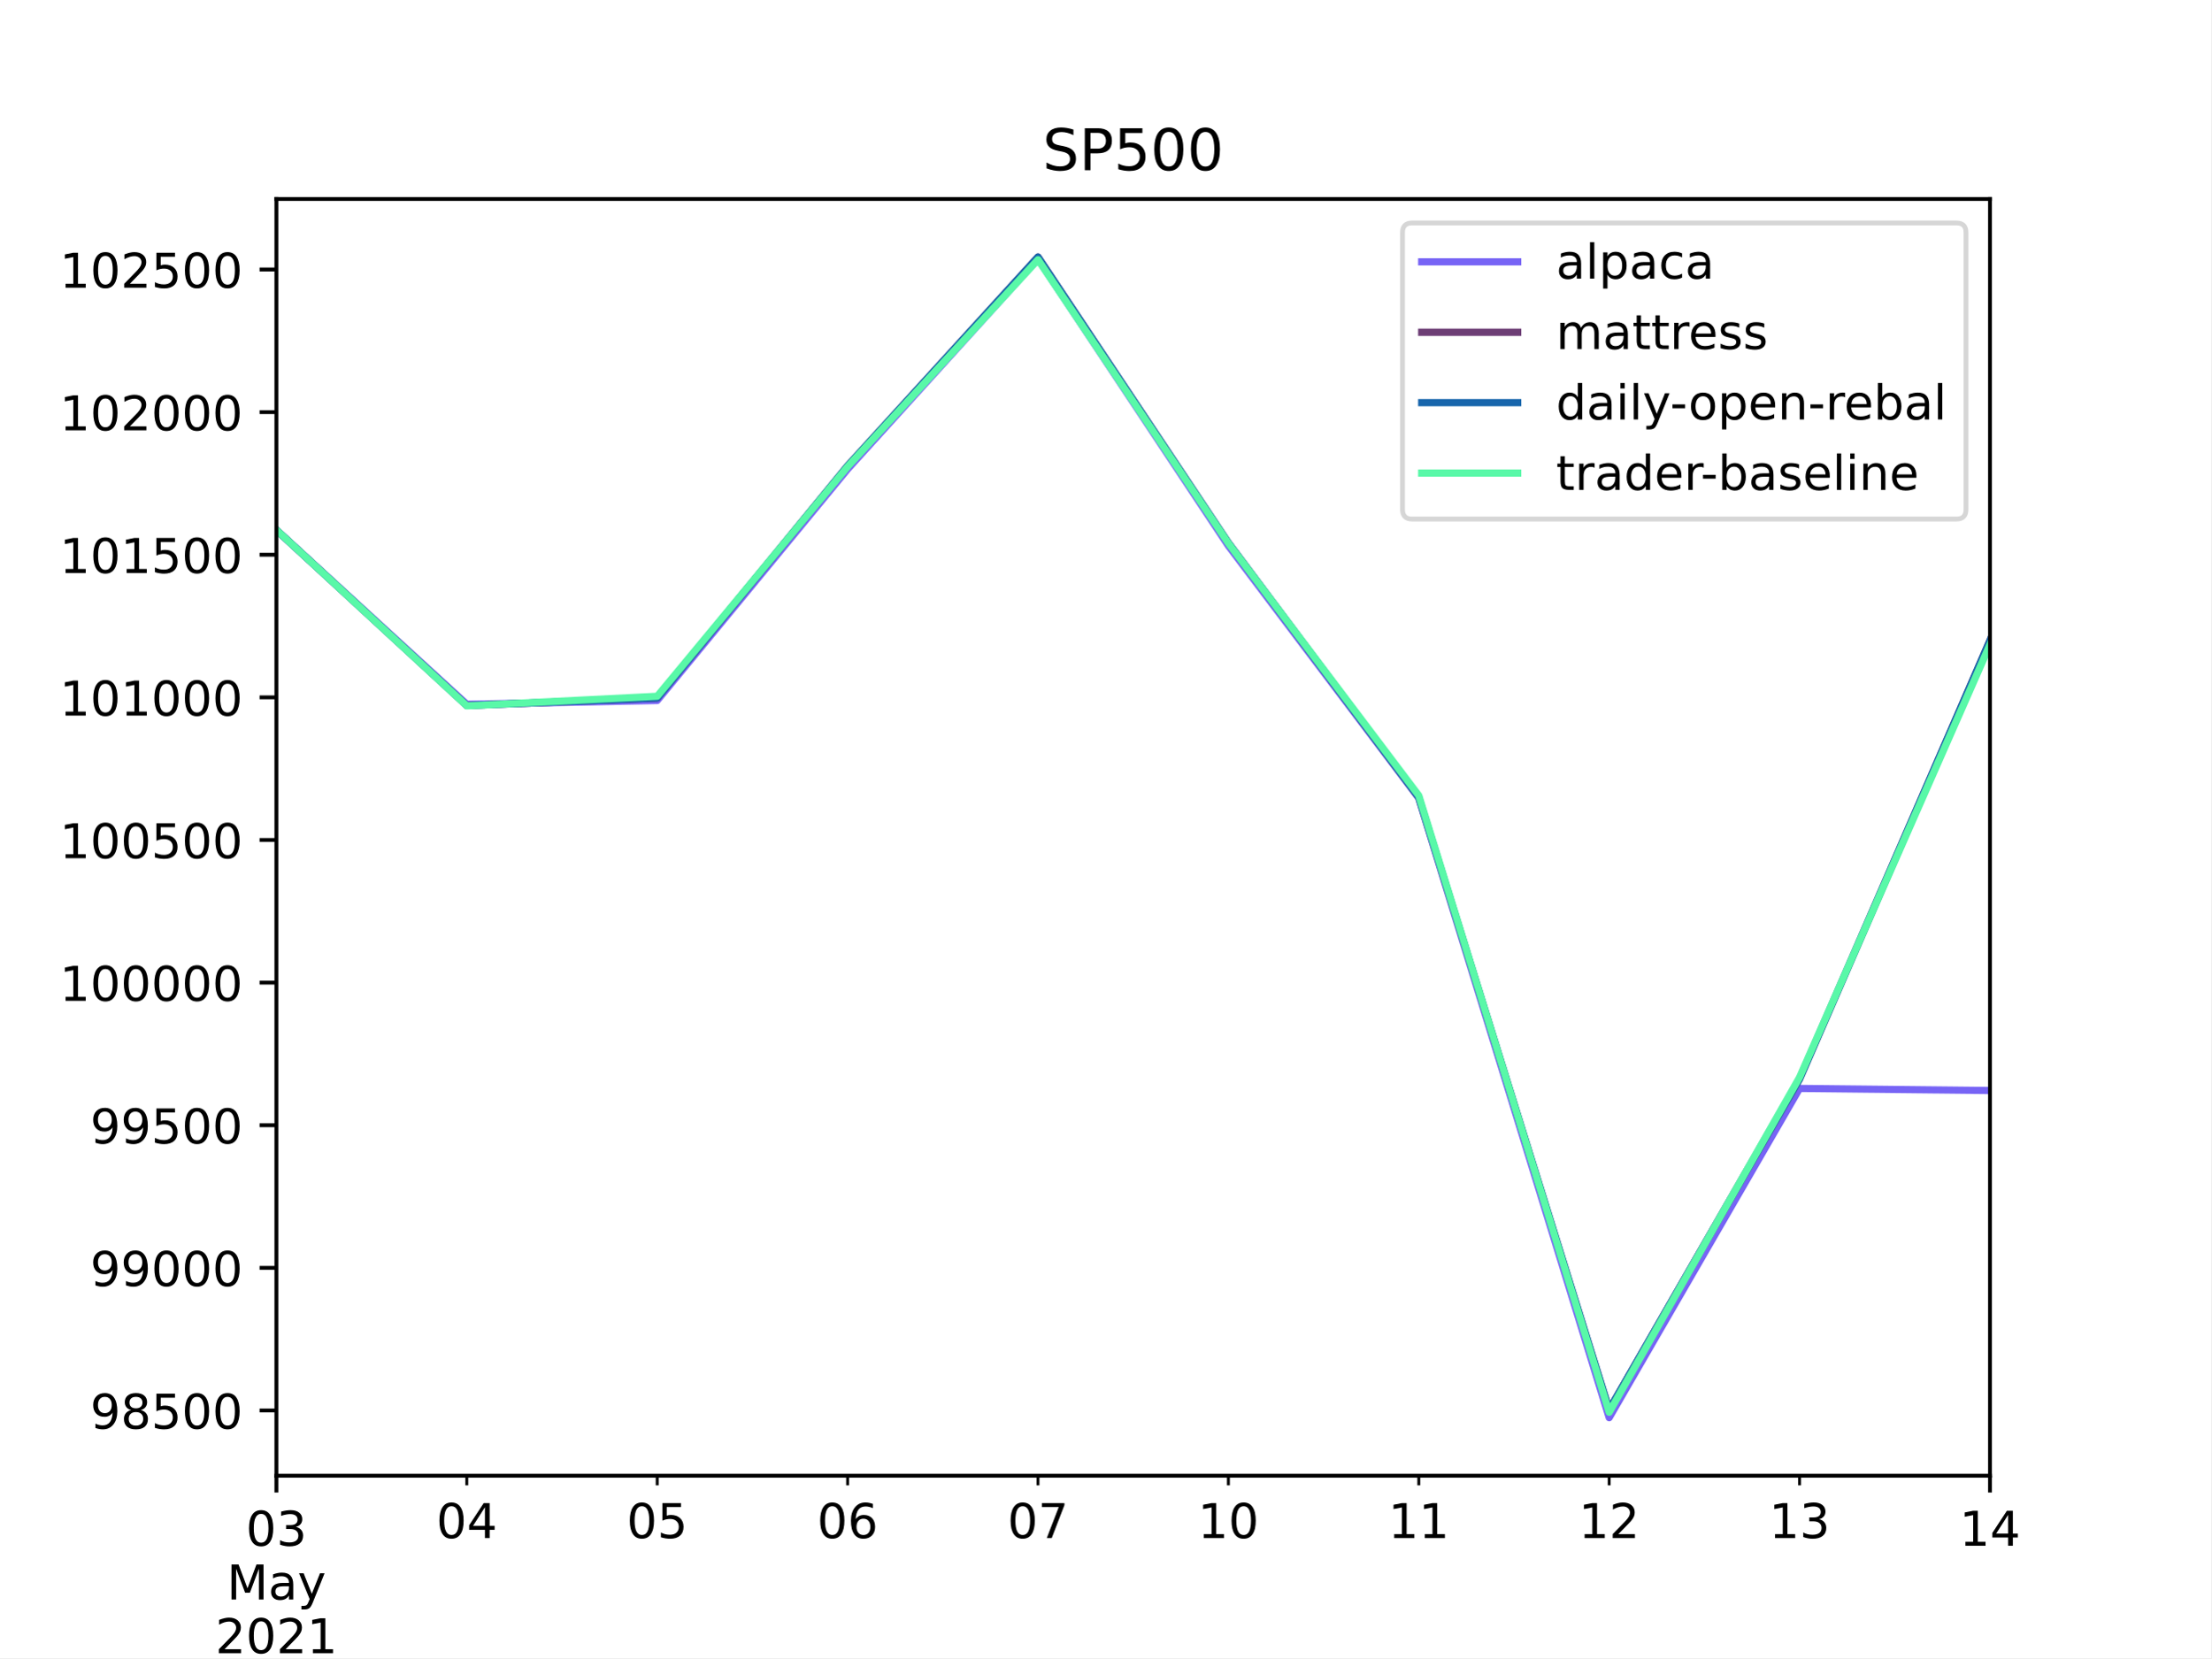
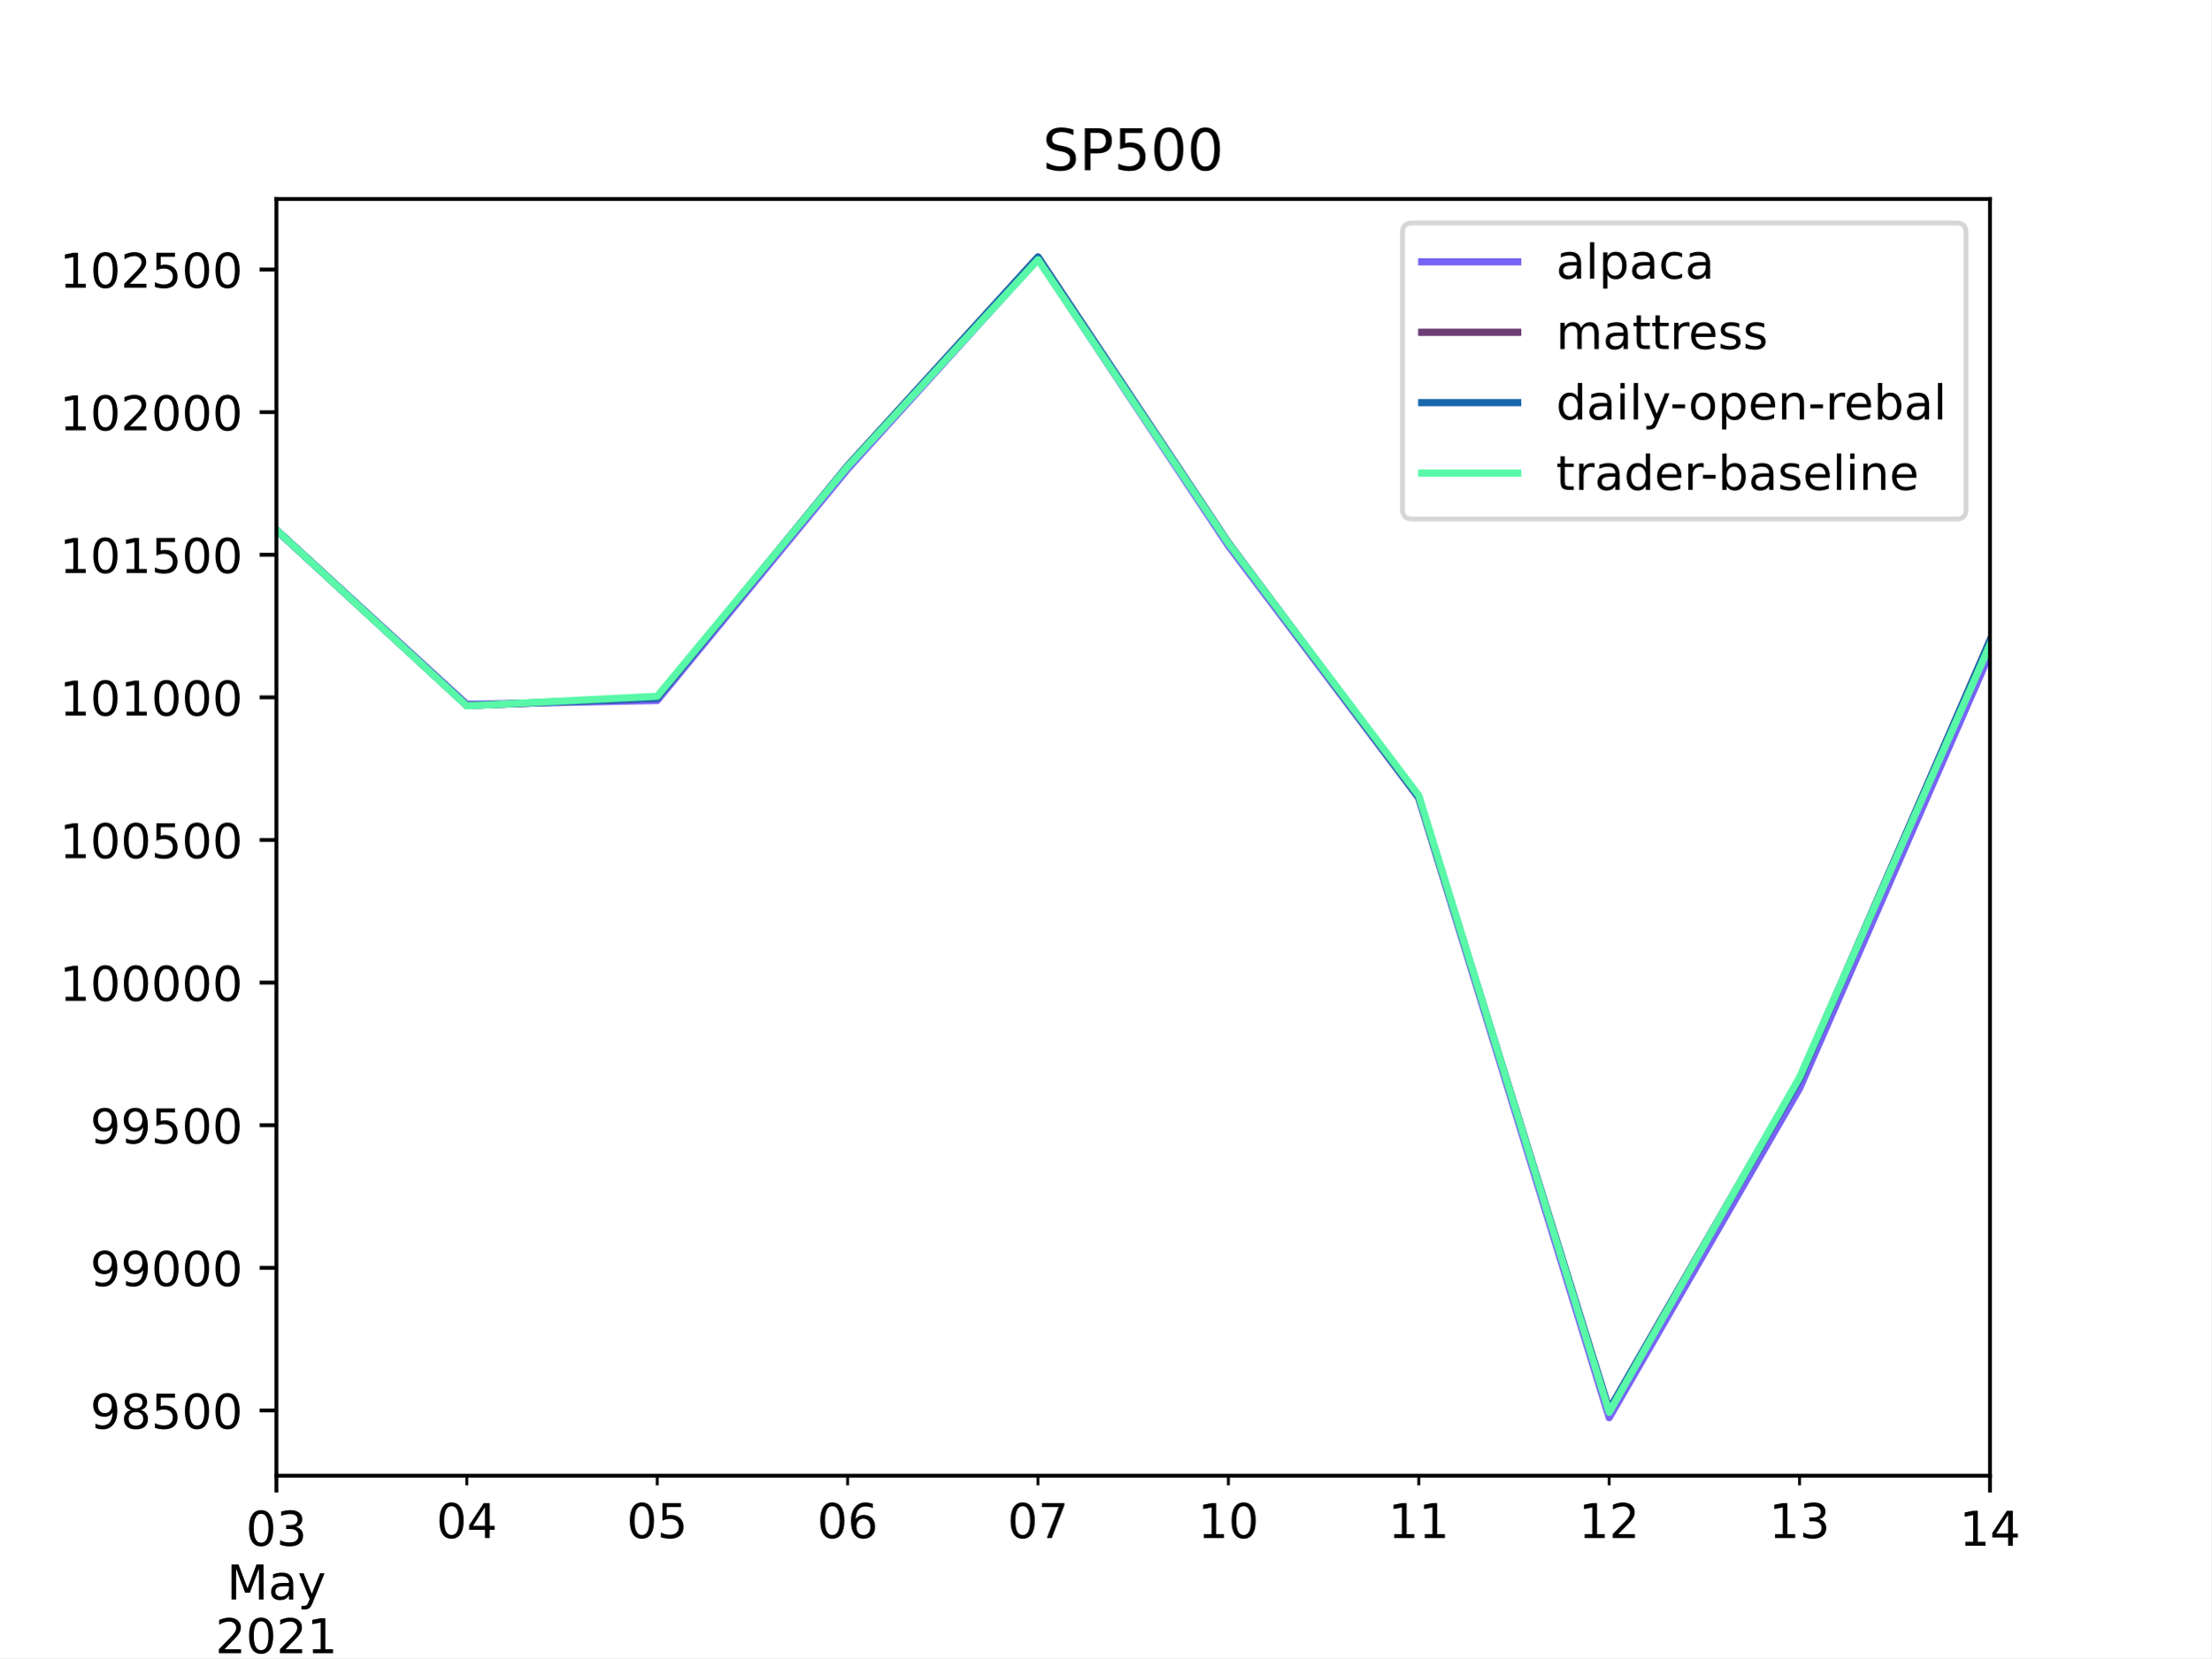
<svg xmlns="http://www.w3.org/2000/svg" xmlns:xlink="http://www.w3.org/1999/xlink" height="345.6pt" version="1.1" viewBox="0 0 460.8 345.6" width="460.8pt">
  <defs>
    <style type="text/css">*{stroke-linecap:butt;stroke-linejoin:round;}</style>
  </defs>
  <g id="figure_1">
    <g id="patch_1">
      <path d="M 0 345.6  L 460.8 345.6  L 460.8 0  L 0 0  z " style="fill:#ffffff;" />
    </g>
    <g id="axes_1">
      <g id="patch_2">
        <path d="M 57.6 307.584  L 414.72 307.584  L 414.72 41.472  L 57.6 41.472  z " style="fill:#ffffff;" />
      </g>
      <g id="matplotlib.axis_1">
        <g id="xtick_1">
          <g id="line2d_1">
            <defs>
-               <path d="M 0 0  L 0 3.5  " id="mb7a37f802d" style="stroke:#000000;stroke-width:0.8;" />
-             </defs>
-             <g>
-               <use style="stroke:#000000;stroke-width:0.8;" x="57.6" xlink:href="#mb7a37f802d" y="307.584" />
+               <path d="M 0 0  L 0 3.5  " id="mbc92495578" style="stroke:#000000;stroke-width:0.8;" />
+             </defs>
+             <g>
+               <use style="stroke:#000000;stroke-width:0.8;" x="57.6" xlink:href="#mbc92495578" y="307.584" />
            </g>
          </g>
          <g id="text_1">
            <g transform="translate(51.2375 322.1824)scale(0.1 -0.1)">
              <defs>
                <path d="M 2034 4250  Q 1547 4250 1301 3770  Q 1056 3291 1056 2328  Q 1056 1369 1301 889  Q 1547 409 2034 409  Q 2525 409 2770 889  Q 3016 1369 3016 2328  Q 3016 3291 2770 3770  Q 2525 4250 2034 4250  z M 2034 4750  Q 2819 4750 3233 4129  Q 3647 3509 3647 2328  Q 3647 1150 3233 529  Q 2819 -91 2034 -91  Q 1250 -91 836 529  Q 422 1150 422 2328  Q 422 3509 836 4129  Q 1250 4750 2034 4750  z " id="DejaVuSans-30" transform="scale(0.015625)" />
                <path d="M 2597 2516  Q 3050 2419 3304 2112  Q 3559 1806 3559 1356  Q 3559 666 3084 287  Q 2609 -91 1734 -91  Q 1441 -91 1130 -33  Q 819 25 488 141  L 488 750  Q 750 597 1062 519  Q 1375 441 1716 441  Q 2309 441 2620 675  Q 2931 909 2931 1356  Q 2931 1769 2642 2001  Q 2353 2234 1838 2234  L 1294 2234  L 1294 2753  L 1863 2753  Q 2328 2753 2575 2939  Q 2822 3125 2822 3475  Q 2822 3834 2567 4026  Q 2313 4219 1838 4219  Q 1578 4219 1281 4162  Q 984 4106 628 3988  L 628 4550  Q 988 4650 1302 4700  Q 1616 4750 1894 4750  Q 2613 4750 3031 4423  Q 3450 4097 3450 3541  Q 3450 3153 3228 2886  Q 3006 2619 2597 2516  z " id="DejaVuSans-33" transform="scale(0.015625)" />
              </defs>
              <use xlink:href="#DejaVuSans-30" />
              <use x="63.623" xlink:href="#DejaVuSans-33" />
            </g>
            <g transform="translate(47.2625 333.3802)scale(0.1 -0.1)">
              <defs>
                <path d="M 628 4666  L 1569 4666  L 2759 1491  L 3956 4666  L 4897 4666  L 4897 0  L 4281 0  L 4281 4097  L 3078 897  L 2444 897  L 1241 4097  L 1241 0  L 628 0  L 628 4666  z " id="DejaVuSans-4d" transform="scale(0.015625)" />
                <path d="M 2194 1759  Q 1497 1759 1228 1600  Q 959 1441 959 1056  Q 959 750 1161 570  Q 1363 391 1709 391  Q 2188 391 2477 730  Q 2766 1069 2766 1631  L 2766 1759  L 2194 1759  z M 3341 1997  L 3341 0  L 2766 0  L 2766 531  Q 2569 213 2275 61  Q 1981 -91 1556 -91  Q 1019 -91 701 211  Q 384 513 384 1019  Q 384 1609 779 1909  Q 1175 2209 1959 2209  L 2766 2209  L 2766 2266  Q 2766 2663 2505 2880  Q 2244 3097 1772 3097  Q 1472 3097 1187 3025  Q 903 2953 641 2809  L 641 3341  Q 956 3463 1253 3523  Q 1550 3584 1831 3584  Q 2591 3584 2966 3190  Q 3341 2797 3341 1997  z " id="DejaVuSans-61" transform="scale(0.015625)" />
                <path d="M 2059 -325  Q 1816 -950 1584 -1140  Q 1353 -1331 966 -1331  L 506 -1331  L 506 -850  L 844 -850  Q 1081 -850 1212 -737  Q 1344 -625 1503 -206  L 1606 56  L 191 3500  L 800 3500  L 1894 763  L 2988 3500  L 3597 3500  L 2059 -325  z " id="DejaVuSans-79" transform="scale(0.015625)" />
              </defs>
              <use xlink:href="#DejaVuSans-4d" />
              <use x="86.279" xlink:href="#DejaVuSans-61" />
              <use x="147.559" xlink:href="#DejaVuSans-79" />
            </g>
            <g transform="translate(44.875 344.5781)scale(0.1 -0.1)">
              <defs>
                <path d="M 1228 531  L 3431 531  L 3431 0  L 469 0  L 469 531  Q 828 903 1448 1529  Q 2069 2156 2228 2338  Q 2531 2678 2651 2914  Q 2772 3150 2772 3378  Q 2772 3750 2511 3984  Q 2250 4219 1831 4219  Q 1534 4219 1204 4116  Q 875 4013 500 3803  L 500 4441  Q 881 4594 1212 4672  Q 1544 4750 1819 4750  Q 2544 4750 2975 4387  Q 3406 4025 3406 3419  Q 3406 3131 3298 2873  Q 3191 2616 2906 2266  Q 2828 2175 2409 1742  Q 1991 1309 1228 531  z " id="DejaVuSans-32" transform="scale(0.015625)" />
                <path d="M 794 531  L 1825 531  L 1825 4091  L 703 3866  L 703 4441  L 1819 4666  L 2450 4666  L 2450 531  L 3481 531  L 3481 0  L 794 0  L 794 531  z " id="DejaVuSans-31" transform="scale(0.015625)" />
              </defs>
              <use xlink:href="#DejaVuSans-32" />
              <use x="63.623" xlink:href="#DejaVuSans-30" />
              <use x="127.246" xlink:href="#DejaVuSans-32" />
              <use x="190.869" xlink:href="#DejaVuSans-31" />
            </g>
          </g>
        </g>
        <g id="xtick_2">
          <g id="line2d_2">
            <g>
-               <use style="stroke:#000000;stroke-width:0.8;" x="414.72" xlink:href="#mb7a37f802d" y="307.584" />
+               <use style="stroke:#000000;stroke-width:0.8;" x="414.72" xlink:href="#mbc92495578" y="307.584" />
            </g>
          </g>
          <g id="text_2">
            <g transform="translate(408.3575 322.1824)scale(0.1 -0.1)">
              <defs>
                <path d="M 2419 4116  L 825 1625  L 2419 1625  L 2419 4116  z M 2253 4666  L 3047 4666  L 3047 1625  L 3713 1625  L 3713 1100  L 3047 1100  L 3047 0  L 2419 0  L 2419 1100  L 313 1100  L 313 1709  L 2253 4666  z " id="DejaVuSans-34" transform="scale(0.015625)" />
              </defs>
              <use xlink:href="#DejaVuSans-31" />
              <use x="63.623" xlink:href="#DejaVuSans-34" />
            </g>
          </g>
        </g>
        <g id="xtick_3">
          <g id="line2d_3">
            <defs>
-               <path d="M 0 0  L 0 2  " id="m374dd7694e" style="stroke:#000000;stroke-width:0.6;" />
-             </defs>
-             <g>
-               <use style="stroke:#000000;stroke-width:0.6;" x="97.28" xlink:href="#m374dd7694e" y="307.584" />
+               <path d="M 0 0  L 0 2  " id="m959c066c89" style="stroke:#000000;stroke-width:0.6;" />
+             </defs>
+             <g>
+               <use style="stroke:#000000;stroke-width:0.6;" x="97.28" xlink:href="#m959c066c89" y="307.584" />
            </g>
          </g>
          <g id="text_3">
            <g transform="translate(90.9175 320.5824)scale(0.1 -0.1)">
              <use xlink:href="#DejaVuSans-30" />
              <use x="63.623" xlink:href="#DejaVuSans-34" />
            </g>
          </g>
        </g>
        <g id="xtick_4">
          <g id="line2d_4">
            <g>
-               <use style="stroke:#000000;stroke-width:0.6;" x="136.96" xlink:href="#m374dd7694e" y="307.584" />
+               <use style="stroke:#000000;stroke-width:0.6;" x="136.96" xlink:href="#m959c066c89" y="307.584" />
            </g>
          </g>
          <g id="text_4">
            <g transform="translate(130.5975 320.5824)scale(0.1 -0.1)">
              <defs>
                <path d="M 691 4666  L 3169 4666  L 3169 4134  L 1269 4134  L 1269 2991  Q 1406 3038 1543 3061  Q 1681 3084 1819 3084  Q 2600 3084 3056 2656  Q 3513 2228 3513 1497  Q 3513 744 3044 326  Q 2575 -91 1722 -91  Q 1428 -91 1123 -41  Q 819 9 494 109  L 494 744  Q 775 591 1075 516  Q 1375 441 1709 441  Q 2250 441 2565 725  Q 2881 1009 2881 1497  Q 2881 1984 2565 2268  Q 2250 2553 1709 2553  Q 1456 2553 1204 2497  Q 953 2441 691 2322  L 691 4666  z " id="DejaVuSans-35" transform="scale(0.015625)" />
              </defs>
              <use xlink:href="#DejaVuSans-30" />
              <use x="63.623" xlink:href="#DejaVuSans-35" />
            </g>
          </g>
        </g>
        <g id="xtick_5">
          <g id="line2d_5">
            <g>
-               <use style="stroke:#000000;stroke-width:0.6;" x="176.64" xlink:href="#m374dd7694e" y="307.584" />
+               <use style="stroke:#000000;stroke-width:0.6;" x="176.64" xlink:href="#m959c066c89" y="307.584" />
            </g>
          </g>
          <g id="text_5">
            <g transform="translate(170.2775 320.5824)scale(0.1 -0.1)">
              <defs>
                <path d="M 2113 2584  Q 1688 2584 1439 2293  Q 1191 2003 1191 1497  Q 1191 994 1439 701  Q 1688 409 2113 409  Q 2538 409 2786 701  Q 3034 994 3034 1497  Q 3034 2003 2786 2293  Q 2538 2584 2113 2584  z M 3366 4563  L 3366 3988  Q 3128 4100 2886 4159  Q 2644 4219 2406 4219  Q 1781 4219 1451 3797  Q 1122 3375 1075 2522  Q 1259 2794 1537 2939  Q 1816 3084 2150 3084  Q 2853 3084 3261 2657  Q 3669 2231 3669 1497  Q 3669 778 3244 343  Q 2819 -91 2113 -91  Q 1303 -91 875 529  Q 447 1150 447 2328  Q 447 3434 972 4092  Q 1497 4750 2381 4750  Q 2619 4750 2861 4703  Q 3103 4656 3366 4563  z " id="DejaVuSans-36" transform="scale(0.015625)" />
              </defs>
              <use xlink:href="#DejaVuSans-30" />
              <use x="63.623" xlink:href="#DejaVuSans-36" />
            </g>
          </g>
        </g>
        <g id="xtick_6">
          <g id="line2d_6">
            <g>
-               <use style="stroke:#000000;stroke-width:0.6;" x="216.32" xlink:href="#m374dd7694e" y="307.584" />
+               <use style="stroke:#000000;stroke-width:0.6;" x="216.32" xlink:href="#m959c066c89" y="307.584" />
            </g>
          </g>
          <g id="text_6">
            <g transform="translate(209.9575 320.5824)scale(0.1 -0.1)">
              <defs>
                <path d="M 525 4666  L 3525 4666  L 3525 4397  L 1831 0  L 1172 0  L 2766 4134  L 525 4134  L 525 4666  z " id="DejaVuSans-37" transform="scale(0.015625)" />
              </defs>
              <use xlink:href="#DejaVuSans-30" />
              <use x="63.623" xlink:href="#DejaVuSans-37" />
            </g>
          </g>
        </g>
        <g id="xtick_7">
          <g id="line2d_7">
            <g>
-               <use style="stroke:#000000;stroke-width:0.6;" x="256" xlink:href="#m374dd7694e" y="307.584" />
+               <use style="stroke:#000000;stroke-width:0.6;" x="256" xlink:href="#m959c066c89" y="307.584" />
            </g>
          </g>
          <g id="text_7">
            <g transform="translate(249.6375 320.5824)scale(0.1 -0.1)">
              <use xlink:href="#DejaVuSans-31" />
              <use x="63.623" xlink:href="#DejaVuSans-30" />
            </g>
          </g>
        </g>
        <g id="xtick_8">
          <g id="line2d_8">
            <g>
-               <use style="stroke:#000000;stroke-width:0.6;" x="295.68" xlink:href="#m374dd7694e" y="307.584" />
+               <use style="stroke:#000000;stroke-width:0.6;" x="295.68" xlink:href="#m959c066c89" y="307.584" />
            </g>
          </g>
          <g id="text_8">
            <g transform="translate(289.3175 320.5824)scale(0.1 -0.1)">
              <use xlink:href="#DejaVuSans-31" />
              <use x="63.623" xlink:href="#DejaVuSans-31" />
            </g>
          </g>
        </g>
        <g id="xtick_9">
          <g id="line2d_9">
            <g>
-               <use style="stroke:#000000;stroke-width:0.6;" x="335.36" xlink:href="#m374dd7694e" y="307.584" />
+               <use style="stroke:#000000;stroke-width:0.6;" x="335.36" xlink:href="#m959c066c89" y="307.584" />
            </g>
          </g>
          <g id="text_9">
            <g transform="translate(328.9975 320.5824)scale(0.1 -0.1)">
              <use xlink:href="#DejaVuSans-31" />
              <use x="63.623" xlink:href="#DejaVuSans-32" />
            </g>
          </g>
        </g>
        <g id="xtick_10">
          <g id="line2d_10">
            <g>
-               <use style="stroke:#000000;stroke-width:0.6;" x="375.04" xlink:href="#m374dd7694e" y="307.584" />
+               <use style="stroke:#000000;stroke-width:0.6;" x="375.04" xlink:href="#m959c066c89" y="307.584" />
            </g>
          </g>
          <g id="text_10">
            <g transform="translate(368.6775 320.5824)scale(0.1 -0.1)">
              <use xlink:href="#DejaVuSans-31" />
              <use x="63.623" xlink:href="#DejaVuSans-33" />
            </g>
          </g>
        </g>
        <g id="text_11">
          <g transform="translate(224.885 358.2562)scale(0.1 -0.1)">
            <defs>
              <path d="M 2906 2969  L 2906 4863  L 3481 4863  L 3481 0  L 2906 0  L 2906 525  Q 2725 213 2448 61  Q 2172 -91 1784 -91  Q 1150 -91 751 415  Q 353 922 353 1747  Q 353 2572 751 3078  Q 1150 3584 1784 3584  Q 2172 3584 2448 3432  Q 2725 3281 2906 2969  z M 947 1747  Q 947 1113 1208 752  Q 1469 391 1925 391  Q 2381 391 2643 752  Q 2906 1113 2906 1747  Q 2906 2381 2643 2742  Q 2381 3103 1925 3103  Q 1469 3103 1208 2742  Q 947 2381 947 1747  z " id="DejaVuSans-64" transform="scale(0.015625)" />
              <path d="M 1172 4494  L 1172 3500  L 2356 3500  L 2356 3053  L 1172 3053  L 1172 1153  Q 1172 725 1289 603  Q 1406 481 1766 481  L 2356 481  L 2356 0  L 1766 0  Q 1100 0 847 248  Q 594 497 594 1153  L 594 3053  L 172 3053  L 172 3500  L 594 3500  L 594 4494  L 1172 4494  z " id="DejaVuSans-74" transform="scale(0.015625)" />
              <path d="M 3597 1894  L 3597 1613  L 953 1613  Q 991 1019 1311 708  Q 1631 397 2203 397  Q 2534 397 2845 478  Q 3156 559 3463 722  L 3463 178  Q 3153 47 2828 -22  Q 2503 -91 2169 -91  Q 1331 -91 842 396  Q 353 884 353 1716  Q 353 2575 817 3079  Q 1281 3584 2069 3584  Q 2775 3584 3186 3129  Q 3597 2675 3597 1894  z M 3022 2063  Q 3016 2534 2758 2815  Q 2500 3097 2075 3097  Q 1594 3097 1305 2825  Q 1016 2553 972 2059  L 3022 2063  z " id="DejaVuSans-65" transform="scale(0.015625)" />
            </defs>
            <use xlink:href="#DejaVuSans-64" />
            <use x="63.477" xlink:href="#DejaVuSans-61" />
            <use x="124.756" xlink:href="#DejaVuSans-74" />
            <use x="163.965" xlink:href="#DejaVuSans-65" />
          </g>
        </g>
      </g>
      <g id="matplotlib.axis_2">
        <g id="ytick_1">
          <g id="line2d_11">
            <defs>
-               <path d="M 0 0  L -3.5 0  " id="ma8e163ea78" style="stroke:#000000;stroke-width:0.8;" />
-             </defs>
-             <g>
-               <use style="stroke:#000000;stroke-width:0.8;" x="57.6" xlink:href="#ma8e163ea78" y="293.986" />
+               <path d="M 0 0  L -3.5 0  " id="m13a6ac6f5a" style="stroke:#000000;stroke-width:0.8;" />
+             </defs>
+             <g>
+               <use style="stroke:#000000;stroke-width:0.8;" x="57.6" xlink:href="#m13a6ac6f5a" y="293.986" />
            </g>
          </g>
          <g id="text_12">
            <g transform="translate(18.7875 297.7848)scale(0.1 -0.1)">
              <defs>
                <path d="M 703 97  L 703 672  Q 941 559 1184 500  Q 1428 441 1663 441  Q 2288 441 2617 861  Q 2947 1281 2994 2138  Q 2813 1869 2534 1725  Q 2256 1581 1919 1581  Q 1219 1581 811 2004  Q 403 2428 403 3163  Q 403 3881 828 4315  Q 1253 4750 1959 4750  Q 2769 4750 3195 4129  Q 3622 3509 3622 2328  Q 3622 1225 3098 567  Q 2575 -91 1691 -91  Q 1453 -91 1209 -44  Q 966 3 703 97  z M 1959 2075  Q 2384 2075 2632 2365  Q 2881 2656 2881 3163  Q 2881 3666 2632 3958  Q 2384 4250 1959 4250  Q 1534 4250 1286 3958  Q 1038 3666 1038 3163  Q 1038 2656 1286 2365  Q 1534 2075 1959 2075  z " id="DejaVuSans-39" transform="scale(0.015625)" />
                <path d="M 2034 2216  Q 1584 2216 1326 1975  Q 1069 1734 1069 1313  Q 1069 891 1326 650  Q 1584 409 2034 409  Q 2484 409 2743 651  Q 3003 894 3003 1313  Q 3003 1734 2745 1975  Q 2488 2216 2034 2216  z M 1403 2484  Q 997 2584 770 2862  Q 544 3141 544 3541  Q 544 4100 942 4425  Q 1341 4750 2034 4750  Q 2731 4750 3128 4425  Q 3525 4100 3525 3541  Q 3525 3141 3298 2862  Q 3072 2584 2669 2484  Q 3125 2378 3379 2068  Q 3634 1759 3634 1313  Q 3634 634 3220 271  Q 2806 -91 2034 -91  Q 1263 -91 848 271  Q 434 634 434 1313  Q 434 1759 690 2068  Q 947 2378 1403 2484  z M 1172 3481  Q 1172 3119 1398 2916  Q 1625 2713 2034 2713  Q 2441 2713 2670 2916  Q 2900 3119 2900 3481  Q 2900 3844 2670 4047  Q 2441 4250 2034 4250  Q 1625 4250 1398 4047  Q 1172 3844 1172 3481  z " id="DejaVuSans-38" transform="scale(0.015625)" />
              </defs>
              <use xlink:href="#DejaVuSans-39" />
              <use x="63.623" xlink:href="#DejaVuSans-38" />
              <use x="127.246" xlink:href="#DejaVuSans-35" />
              <use x="190.869" xlink:href="#DejaVuSans-30" />
              <use x="254.492" xlink:href="#DejaVuSans-30" />
            </g>
          </g>
        </g>
        <g id="ytick_2">
          <g id="line2d_12">
            <g>
-               <use style="stroke:#000000;stroke-width:0.8;" x="57.6" xlink:href="#ma8e163ea78" y="264.258" />
+               <use style="stroke:#000000;stroke-width:0.8;" x="57.6" xlink:href="#m13a6ac6f5a" y="264.258" />
            </g>
          </g>
          <g id="text_13">
            <g transform="translate(18.7875 268.0577)scale(0.1 -0.1)">
              <use xlink:href="#DejaVuSans-39" />
              <use x="63.623" xlink:href="#DejaVuSans-39" />
              <use x="127.246" xlink:href="#DejaVuSans-30" />
              <use x="190.869" xlink:href="#DejaVuSans-30" />
              <use x="254.492" xlink:href="#DejaVuSans-30" />
            </g>
          </g>
        </g>
        <g id="ytick_3">
          <g id="line2d_13">
            <g>
-               <use style="stroke:#000000;stroke-width:0.8;" x="57.6" xlink:href="#ma8e163ea78" y="234.531" />
+               <use style="stroke:#000000;stroke-width:0.8;" x="57.6" xlink:href="#m13a6ac6f5a" y="234.531" />
            </g>
          </g>
          <g id="text_14">
            <g transform="translate(18.7875 238.3306)scale(0.1 -0.1)">
              <use xlink:href="#DejaVuSans-39" />
              <use x="63.623" xlink:href="#DejaVuSans-39" />
              <use x="127.246" xlink:href="#DejaVuSans-35" />
              <use x="190.869" xlink:href="#DejaVuSans-30" />
              <use x="254.492" xlink:href="#DejaVuSans-30" />
            </g>
          </g>
        </g>
        <g id="ytick_4">
          <g id="line2d_14">
            <g>
-               <use style="stroke:#000000;stroke-width:0.8;" x="57.6" xlink:href="#ma8e163ea78" y="204.804" />
+               <use style="stroke:#000000;stroke-width:0.8;" x="57.6" xlink:href="#m13a6ac6f5a" y="204.804" />
            </g>
          </g>
          <g id="text_15">
            <g transform="translate(12.425 208.6034)scale(0.1 -0.1)">
              <use xlink:href="#DejaVuSans-31" />
              <use x="63.623" xlink:href="#DejaVuSans-30" />
              <use x="127.246" xlink:href="#DejaVuSans-30" />
              <use x="190.869" xlink:href="#DejaVuSans-30" />
              <use x="254.492" xlink:href="#DejaVuSans-30" />
              <use x="318.115" xlink:href="#DejaVuSans-30" />
            </g>
          </g>
        </g>
        <g id="ytick_5">
          <g id="line2d_15">
            <g>
-               <use style="stroke:#000000;stroke-width:0.8;" x="57.6" xlink:href="#ma8e163ea78" y="175.077" />
+               <use style="stroke:#000000;stroke-width:0.8;" x="57.6" xlink:href="#m13a6ac6f5a" y="175.077" />
            </g>
          </g>
          <g id="text_16">
            <g transform="translate(12.425 178.8763)scale(0.1 -0.1)">
              <use xlink:href="#DejaVuSans-31" />
              <use x="63.623" xlink:href="#DejaVuSans-30" />
              <use x="127.246" xlink:href="#DejaVuSans-30" />
              <use x="190.869" xlink:href="#DejaVuSans-35" />
              <use x="254.492" xlink:href="#DejaVuSans-30" />
              <use x="318.115" xlink:href="#DejaVuSans-30" />
            </g>
          </g>
        </g>
        <g id="ytick_6">
          <g id="line2d_16">
            <g>
-               <use style="stroke:#000000;stroke-width:0.8;" x="57.6" xlink:href="#ma8e163ea78" y="145.35" />
+               <use style="stroke:#000000;stroke-width:0.8;" x="57.6" xlink:href="#m13a6ac6f5a" y="145.35" />
            </g>
          </g>
          <g id="text_17">
            <g transform="translate(12.425 149.1491)scale(0.1 -0.1)">
              <use xlink:href="#DejaVuSans-31" />
              <use x="63.623" xlink:href="#DejaVuSans-30" />
              <use x="127.246" xlink:href="#DejaVuSans-31" />
              <use x="190.869" xlink:href="#DejaVuSans-30" />
              <use x="254.492" xlink:href="#DejaVuSans-30" />
              <use x="318.115" xlink:href="#DejaVuSans-30" />
            </g>
          </g>
        </g>
        <g id="ytick_7">
          <g id="line2d_17">
            <g>
-               <use style="stroke:#000000;stroke-width:0.8;" x="57.6" xlink:href="#ma8e163ea78" y="115.623" />
+               <use style="stroke:#000000;stroke-width:0.8;" x="57.6" xlink:href="#m13a6ac6f5a" y="115.623" />
            </g>
          </g>
          <g id="text_18">
            <g transform="translate(12.425 119.422)scale(0.1 -0.1)">
              <use xlink:href="#DejaVuSans-31" />
              <use x="63.623" xlink:href="#DejaVuSans-30" />
              <use x="127.246" xlink:href="#DejaVuSans-31" />
              <use x="190.869" xlink:href="#DejaVuSans-35" />
              <use x="254.492" xlink:href="#DejaVuSans-30" />
              <use x="318.115" xlink:href="#DejaVuSans-30" />
            </g>
          </g>
        </g>
        <g id="ytick_8">
          <g id="line2d_18">
            <g>
-               <use style="stroke:#000000;stroke-width:0.8;" x="57.6" xlink:href="#ma8e163ea78" y="85.896" />
+               <use style="stroke:#000000;stroke-width:0.8;" x="57.6" xlink:href="#m13a6ac6f5a" y="85.896" />
            </g>
          </g>
          <g id="text_19">
            <g transform="translate(12.425 89.69487)scale(0.1 -0.1)">
              <use xlink:href="#DejaVuSans-31" />
              <use x="63.623" xlink:href="#DejaVuSans-30" />
              <use x="127.246" xlink:href="#DejaVuSans-32" />
              <use x="190.869" xlink:href="#DejaVuSans-30" />
              <use x="254.492" xlink:href="#DejaVuSans-30" />
              <use x="318.115" xlink:href="#DejaVuSans-30" />
            </g>
          </g>
        </g>
        <g id="ytick_9">
          <g id="line2d_19">
            <g>
-               <use style="stroke:#000000;stroke-width:0.8;" x="57.6" xlink:href="#ma8e163ea78" y="56.169" />
+               <use style="stroke:#000000;stroke-width:0.8;" x="57.6" xlink:href="#m13a6ac6f5a" y="56.169" />
            </g>
          </g>
          <g id="text_20">
            <g transform="translate(12.425 59.96774)scale(0.1 -0.1)">
              <use xlink:href="#DejaVuSans-31" />
              <use x="63.623" xlink:href="#DejaVuSans-30" />
              <use x="127.246" xlink:href="#DejaVuSans-32" />
              <use x="190.869" xlink:href="#DejaVuSans-35" />
              <use x="254.492" xlink:href="#DejaVuSans-30" />
              <use x="318.115" xlink:href="#DejaVuSans-30" />
            </g>
          </g>
        </g>
      </g>
      <g id="line2d_20">
-         <path clip-path="url(#p8f46fae178)" d="M 57.6 110.469  L 97.28 146.795  L 136.96 145.999  L 176.64 97.775  L 216.32 53.97  L 256 113.752  L 295.68 166.34  L 335.36 295.488  L 375.04 226.862  L 414.72 227.297  " style="fill:none;stroke:#7764f5;stroke-linecap:square;stroke-width:1.5;" />
+         <path clip-path="url(#p850a8b4bf3)" d="M 57.6 110.469  L 97.28 146.795  L 136.96 145.999  L 176.64 97.775  L 216.32 53.97  L 256 113.752  L 295.68 166.34  L 335.36 295.488  L 375.04 226.862  L 414.72 136.195  " style="fill:none;stroke:#7764f5;stroke-linecap:square;stroke-width:1.5;" />
      </g>
      <g id="line2d_21">
-         <path clip-path="url(#p8f46fae178)" d="M 57.6 110.469  L 97.28 147.056  L 136.96 145.482  L 176.64 97.105  L 216.32 53.568  L 256 113.151  L 295.68 166.21  L 335.36 293.842  L 375.04 224.896  L 414.72 133.491  " style="fill:none;stroke:#6d3e75;stroke-linecap:square;stroke-width:1.5;" />
+         <path clip-path="url(#p850a8b4bf3)" d="M 57.6 110.469  L 97.28 147.056  L 136.96 145.482  L 176.64 97.105  L 216.32 53.568  L 256 113.151  L 295.68 166.21  L 335.36 293.842  L 375.04 224.896  L 414.72 133.491  " style="fill:none;stroke:#6d3e75;stroke-linecap:square;stroke-width:1.5;" />
      </g>
      <g id="line2d_22">
-         <path clip-path="url(#p8f46fae178)" d="M 57.6 110.469  L 97.28 147.056  L 136.96 145.481  L 176.64 97.104  L 216.32 53.568  L 256 113.151  L 295.68 166.21  L 335.36 293.842  L 375.04 224.896  L 414.72 133.49  " style="fill:none;stroke:#1866ac;stroke-linecap:square;stroke-width:1.5;" />
+         <path clip-path="url(#p850a8b4bf3)" d="M 57.6 110.469  L 97.28 147.056  L 136.96 145.481  L 176.64 97.104  L 216.32 53.568  L 256 113.151  L 295.68 166.21  L 335.36 293.842  L 375.04 224.896  L 414.72 133.49  " style="fill:none;stroke:#1866ac;stroke-linecap:square;stroke-width:1.5;" />
      </g>
      <g id="line2d_23">
-         <path clip-path="url(#p8f46fae178)" d="M 57.6 110.469  L 97.28 147.12  L 136.96 145.123  L 176.64 97.264  L 216.32 54.122  L 256 113.237  L 295.68 165.82  L 335.36 294.361  L 375.04 224.54  L 414.72 134.357  " style="fill:none;stroke:#59f8a8;stroke-linecap:square;stroke-width:1.5;" />
+         <path clip-path="url(#p850a8b4bf3)" d="M 57.6 110.469  L 97.28 147.12  L 136.96 145.123  L 176.64 97.264  L 216.32 54.122  L 256 113.237  L 295.68 165.82  L 335.36 294.361  L 375.04 224.54  L 414.72 134.357  " style="fill:none;stroke:#59f8a8;stroke-linecap:square;stroke-width:1.5;" />
      </g>
      <g id="patch_3">
        <path d="M 57.6 307.584  L 57.6 41.472  " style="fill:none;stroke:#000000;stroke-linecap:square;stroke-linejoin:miter;stroke-width:0.8;" />
      </g>
      <g id="patch_4">
        <path d="M 414.72 307.584  L 414.72 41.472  " style="fill:none;stroke:#000000;stroke-linecap:square;stroke-linejoin:miter;stroke-width:0.8;" />
      </g>
      <g id="patch_5">
        <path d="M 57.6 307.584  L 414.72 307.584  " style="fill:none;stroke:#000000;stroke-linecap:square;stroke-linejoin:miter;stroke-width:0.8;" />
      </g>
      <g id="patch_6">
        <path d="M 57.6 41.472  L 414.72 41.472  " style="fill:none;stroke:#000000;stroke-linecap:square;stroke-linejoin:miter;stroke-width:0.8;" />
      </g>
      <g id="text_21">
        <g transform="translate(217.2806 35.472)scale(0.12 -0.12)">
          <defs>
            <path d="M 3425 4513  L 3425 3897  Q 3066 4069 2747 4153  Q 2428 4238 2131 4238  Q 1616 4238 1336 4038  Q 1056 3838 1056 3469  Q 1056 3159 1242 3001  Q 1428 2844 1947 2747  L 2328 2669  Q 3034 2534 3370 2195  Q 3706 1856 3706 1288  Q 3706 609 3251 259  Q 2797 -91 1919 -91  Q 1588 -91 1214 -16  Q 841 59 441 206  L 441 856  Q 825 641 1194 531  Q 1563 422 1919 422  Q 2459 422 2753 634  Q 3047 847 3047 1241  Q 3047 1584 2836 1778  Q 2625 1972 2144 2069  L 1759 2144  Q 1053 2284 737 2584  Q 422 2884 422 3419  Q 422 4038 858 4394  Q 1294 4750 2059 4750  Q 2388 4750 2728 4690  Q 3069 4631 3425 4513  z " id="DejaVuSans-53" transform="scale(0.015625)" />
            <path d="M 1259 4147  L 1259 2394  L 2053 2394  Q 2494 2394 2734 2622  Q 2975 2850 2975 3272  Q 2975 3691 2734 3919  Q 2494 4147 2053 4147  L 1259 4147  z M 628 4666  L 2053 4666  Q 2838 4666 3239 4311  Q 3641 3956 3641 3272  Q 3641 2581 3239 2228  Q 2838 1875 2053 1875  L 1259 1875  L 1259 0  L 628 0  L 628 4666  z " id="DejaVuSans-50" transform="scale(0.015625)" />
          </defs>
          <use xlink:href="#DejaVuSans-53" />
          <use x="63.477" xlink:href="#DejaVuSans-50" />
          <use x="123.779" xlink:href="#DejaVuSans-35" />
          <use x="187.402" xlink:href="#DejaVuSans-30" />
          <use x="251.025" xlink:href="#DejaVuSans-30" />
        </g>
      </g>
      <g id="legend_1">
        <g id="patch_7">
          <path d="M 294.289 108.184  L 407.72 108.184  Q 409.72 108.184 409.72 106.184  L 409.72 48.472  Q 409.72 46.472 407.72 46.472  L 294.289 46.472  Q 292.289 46.472 292.289 48.472  L 292.289 106.184  Q 292.289 108.184 294.289 108.184  z " style="fill:#ffffff;opacity:0.8;stroke:#cccccc;stroke-linejoin:miter;" />
        </g>
        <g id="line2d_24">
          <path d="M 296.289 54.57  L 316.289 54.57  " style="fill:none;stroke:#7764f5;stroke-linecap:square;stroke-width:1.5;" />
        </g>
        <g id="line2d_25" />
        <g id="text_22">
          <g transform="translate(324.2887 58.07044)scale(0.1 -0.1)">
            <defs>
              <path d="M 603 4863  L 1178 4863  L 1178 0  L 603 0  L 603 4863  z " id="DejaVuSans-6c" transform="scale(0.015625)" />
              <path d="M 1159 525  L 1159 -1331  L 581 -1331  L 581 3500  L 1159 3500  L 1159 2969  Q 1341 3281 1617 3432  Q 1894 3584 2278 3584  Q 2916 3584 3314 3078  Q 3713 2572 3713 1747  Q 3713 922 3314 415  Q 2916 -91 2278 -91  Q 1894 -91 1617 61  Q 1341 213 1159 525  z M 3116 1747  Q 3116 2381 2855 2742  Q 2594 3103 2138 3103  Q 1681 3103 1420 2742  Q 1159 2381 1159 1747  Q 1159 1113 1420 752  Q 1681 391 2138 391  Q 2594 391 2855 752  Q 3116 1113 3116 1747  z " id="DejaVuSans-70" transform="scale(0.015625)" />
              <path d="M 3122 3366  L 3122 2828  Q 2878 2963 2633 3030  Q 2388 3097 2138 3097  Q 1578 3097 1268 2742  Q 959 2388 959 1747  Q 959 1106 1268 751  Q 1578 397 2138 397  Q 2388 397 2633 464  Q 2878 531 3122 666  L 3122 134  Q 2881 22 2623 -34  Q 2366 -91 2075 -91  Q 1284 -91 818 406  Q 353 903 353 1747  Q 353 2603 823 3093  Q 1294 3584 2113 3584  Q 2378 3584 2631 3529  Q 2884 3475 3122 3366  z " id="DejaVuSans-63" transform="scale(0.015625)" />
            </defs>
            <use xlink:href="#DejaVuSans-61" />
            <use x="61.279" xlink:href="#DejaVuSans-6c" />
            <use x="89.062" xlink:href="#DejaVuSans-70" />
            <use x="152.539" xlink:href="#DejaVuSans-61" />
            <use x="213.818" xlink:href="#DejaVuSans-63" />
            <use x="268.799" xlink:href="#DejaVuSans-61" />
          </g>
        </g>
        <g id="line2d_26">
          <path d="M 296.289 69.249  L 316.289 69.249  " style="fill:none;stroke:#6d3e75;stroke-linecap:square;stroke-width:1.5;" />
        </g>
        <g id="line2d_27" />
        <g id="text_23">
          <g transform="translate(324.2887 72.74856)scale(0.1 -0.1)">
            <defs>
              <path d="M 3328 2828  Q 3544 3216 3844 3400  Q 4144 3584 4550 3584  Q 5097 3584 5394 3201  Q 5691 2819 5691 2113  L 5691 0  L 5113 0  L 5113 2094  Q 5113 2597 4934 2840  Q 4756 3084 4391 3084  Q 3944 3084 3684 2787  Q 3425 2491 3425 1978  L 3425 0  L 2847 0  L 2847 2094  Q 2847 2600 2669 2842  Q 2491 3084 2119 3084  Q 1678 3084 1418 2786  Q 1159 2488 1159 1978  L 1159 0  L 581 0  L 581 3500  L 1159 3500  L 1159 2956  Q 1356 3278 1631 3431  Q 1906 3584 2284 3584  Q 2666 3584 2933 3390  Q 3200 3197 3328 2828  z " id="DejaVuSans-6d" transform="scale(0.015625)" />
              <path d="M 2631 2963  Q 2534 3019 2420 3045  Q 2306 3072 2169 3072  Q 1681 3072 1420 2755  Q 1159 2438 1159 1844  L 1159 0  L 581 0  L 581 3500  L 1159 3500  L 1159 2956  Q 1341 3275 1631 3429  Q 1922 3584 2338 3584  Q 2397 3584 2469 3576  Q 2541 3569 2628 3553  L 2631 2963  z " id="DejaVuSans-72" transform="scale(0.015625)" />
              <path d="M 2834 3397  L 2834 2853  Q 2591 2978 2328 3040  Q 2066 3103 1784 3103  Q 1356 3103 1142 2972  Q 928 2841 928 2578  Q 928 2378 1081 2264  Q 1234 2150 1697 2047  L 1894 2003  Q 2506 1872 2764 1633  Q 3022 1394 3022 966  Q 3022 478 2636 193  Q 2250 -91 1575 -91  Q 1294 -91 989 -36  Q 684 19 347 128  L 347 722  Q 666 556 975 473  Q 1284 391 1588 391  Q 1994 391 2212 530  Q 2431 669 2431 922  Q 2431 1156 2273 1281  Q 2116 1406 1581 1522  L 1381 1569  Q 847 1681 609 1914  Q 372 2147 372 2553  Q 372 3047 722 3315  Q 1072 3584 1716 3584  Q 2034 3584 2315 3537  Q 2597 3491 2834 3397  z " id="DejaVuSans-73" transform="scale(0.015625)" />
            </defs>
            <use xlink:href="#DejaVuSans-6d" />
            <use x="97.412" xlink:href="#DejaVuSans-61" />
            <use x="158.691" xlink:href="#DejaVuSans-74" />
            <use x="197.9" xlink:href="#DejaVuSans-74" />
            <use x="237.109" xlink:href="#DejaVuSans-72" />
            <use x="275.973" xlink:href="#DejaVuSans-65" />
            <use x="337.496" xlink:href="#DejaVuSans-73" />
            <use x="389.596" xlink:href="#DejaVuSans-73" />
          </g>
        </g>
        <g id="line2d_28">
          <path d="M 296.289 83.927  L 316.289 83.927  " style="fill:none;stroke:#1866ac;stroke-linecap:square;stroke-width:1.5;" />
        </g>
        <g id="line2d_29" />
        <g id="text_24">
          <g transform="translate(324.2887 87.42669)scale(0.1 -0.1)">
            <defs>
              <path d="M 603 3500  L 1178 3500  L 1178 0  L 603 0  L 603 3500  z M 603 4863  L 1178 4863  L 1178 4134  L 603 4134  L 603 4863  z " id="DejaVuSans-69" transform="scale(0.015625)" />
              <path d="M 313 2009  L 1997 2009  L 1997 1497  L 313 1497  L 313 2009  z " id="DejaVuSans-2d" transform="scale(0.015625)" />
              <path d="M 1959 3097  Q 1497 3097 1228 2736  Q 959 2375 959 1747  Q 959 1119 1226 758  Q 1494 397 1959 397  Q 2419 397 2687 759  Q 2956 1122 2956 1747  Q 2956 2369 2687 2733  Q 2419 3097 1959 3097  z M 1959 3584  Q 2709 3584 3137 3096  Q 3566 2609 3566 1747  Q 3566 888 3137 398  Q 2709 -91 1959 -91  Q 1206 -91 779 398  Q 353 888 353 1747  Q 353 2609 779 3096  Q 1206 3584 1959 3584  z " id="DejaVuSans-6f" transform="scale(0.015625)" />
              <path d="M 3513 2113  L 3513 0  L 2938 0  L 2938 2094  Q 2938 2591 2744 2837  Q 2550 3084 2163 3084  Q 1697 3084 1428 2787  Q 1159 2491 1159 1978  L 1159 0  L 581 0  L 581 3500  L 1159 3500  L 1159 2956  Q 1366 3272 1645 3428  Q 1925 3584 2291 3584  Q 2894 3584 3203 3211  Q 3513 2838 3513 2113  z " id="DejaVuSans-6e" transform="scale(0.015625)" />
              <path d="M 3116 1747  Q 3116 2381 2855 2742  Q 2594 3103 2138 3103  Q 1681 3103 1420 2742  Q 1159 2381 1159 1747  Q 1159 1113 1420 752  Q 1681 391 2138 391  Q 2594 391 2855 752  Q 3116 1113 3116 1747  z M 1159 2969  Q 1341 3281 1617 3432  Q 1894 3584 2278 3584  Q 2916 3584 3314 3078  Q 3713 2572 3713 1747  Q 3713 922 3314 415  Q 2916 -91 2278 -91  Q 1894 -91 1617 61  Q 1341 213 1159 525  L 1159 0  L 581 0  L 581 4863  L 1159 4863  L 1159 2969  z " id="DejaVuSans-62" transform="scale(0.015625)" />
            </defs>
            <use xlink:href="#DejaVuSans-64" />
            <use x="63.477" xlink:href="#DejaVuSans-61" />
            <use x="124.756" xlink:href="#DejaVuSans-69" />
            <use x="152.539" xlink:href="#DejaVuSans-6c" />
            <use x="180.322" xlink:href="#DejaVuSans-79" />
            <use x="237.752" xlink:href="#DejaVuSans-2d" />
            <use x="275.711" xlink:href="#DejaVuSans-6f" />
            <use x="336.893" xlink:href="#DejaVuSans-70" />
            <use x="400.369" xlink:href="#DejaVuSans-65" />
            <use x="461.893" xlink:href="#DejaVuSans-6e" />
            <use x="525.271" xlink:href="#DejaVuSans-2d" />
            <use x="561.355" xlink:href="#DejaVuSans-72" />
            <use x="600.219" xlink:href="#DejaVuSans-65" />
            <use x="661.742" xlink:href="#DejaVuSans-62" />
            <use x="725.219" xlink:href="#DejaVuSans-61" />
            <use x="786.498" xlink:href="#DejaVuSans-6c" />
          </g>
        </g>
        <g id="line2d_30">
          <path d="M 296.289 98.605  L 316.289 98.605  " style="fill:none;stroke:#59f8a8;stroke-linecap:square;stroke-width:1.5;" />
        </g>
        <g id="line2d_31" />
        <g id="text_25">
          <g transform="translate(324.2887 102.1048)scale(0.1 -0.1)">
            <use xlink:href="#DejaVuSans-74" />
            <use x="39.209" xlink:href="#DejaVuSans-72" />
            <use x="80.322" xlink:href="#DejaVuSans-61" />
            <use x="141.602" xlink:href="#DejaVuSans-64" />
            <use x="205.078" xlink:href="#DejaVuSans-65" />
            <use x="266.602" xlink:href="#DejaVuSans-72" />
            <use x="301.34" xlink:href="#DejaVuSans-2d" />
            <use x="337.424" xlink:href="#DejaVuSans-62" />
            <use x="400.9" xlink:href="#DejaVuSans-61" />
            <use x="462.18" xlink:href="#DejaVuSans-73" />
            <use x="514.279" xlink:href="#DejaVuSans-65" />
            <use x="575.803" xlink:href="#DejaVuSans-6c" />
            <use x="603.586" xlink:href="#DejaVuSans-69" />
            <use x="631.369" xlink:href="#DejaVuSans-6e" />
            <use x="694.748" xlink:href="#DejaVuSans-65" />
          </g>
        </g>
      </g>
    </g>
  </g>
  <defs>
-     <clipPath id="p8f46fae178">
+     <clipPath id="p850a8b4bf3">
      <rect height="266.112" width="357.12" x="57.6" y="41.472" />
    </clipPath>
  </defs>
</svg>
